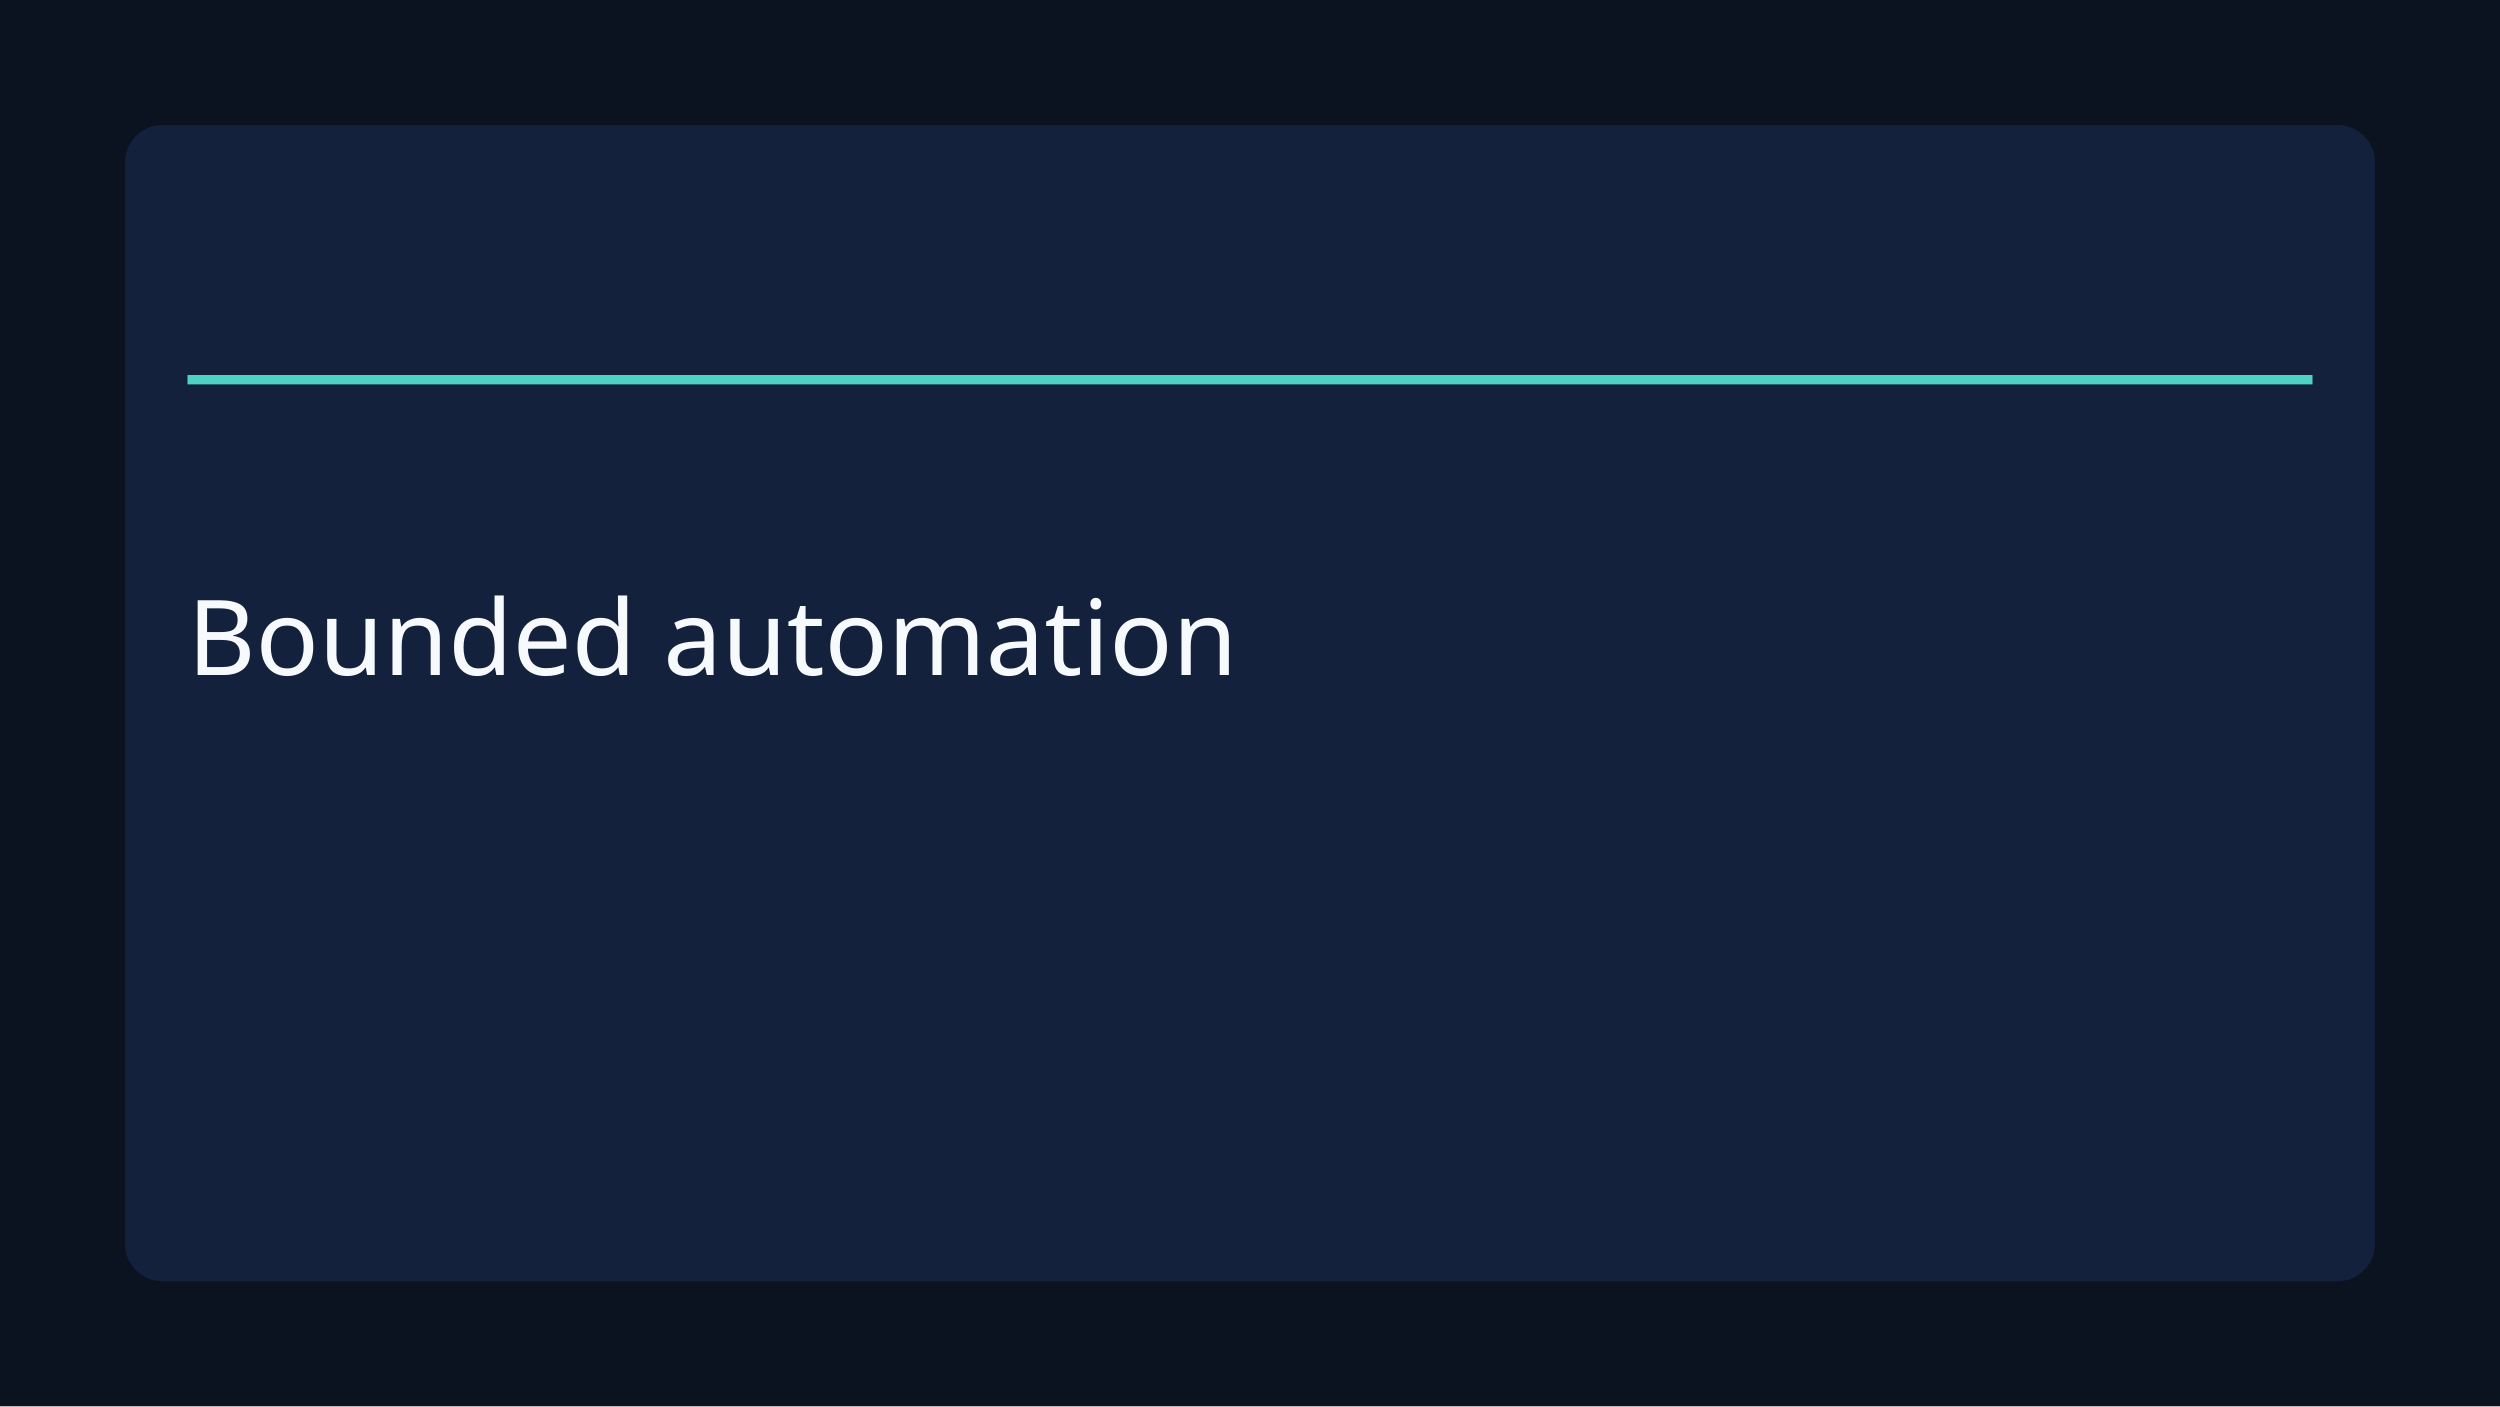
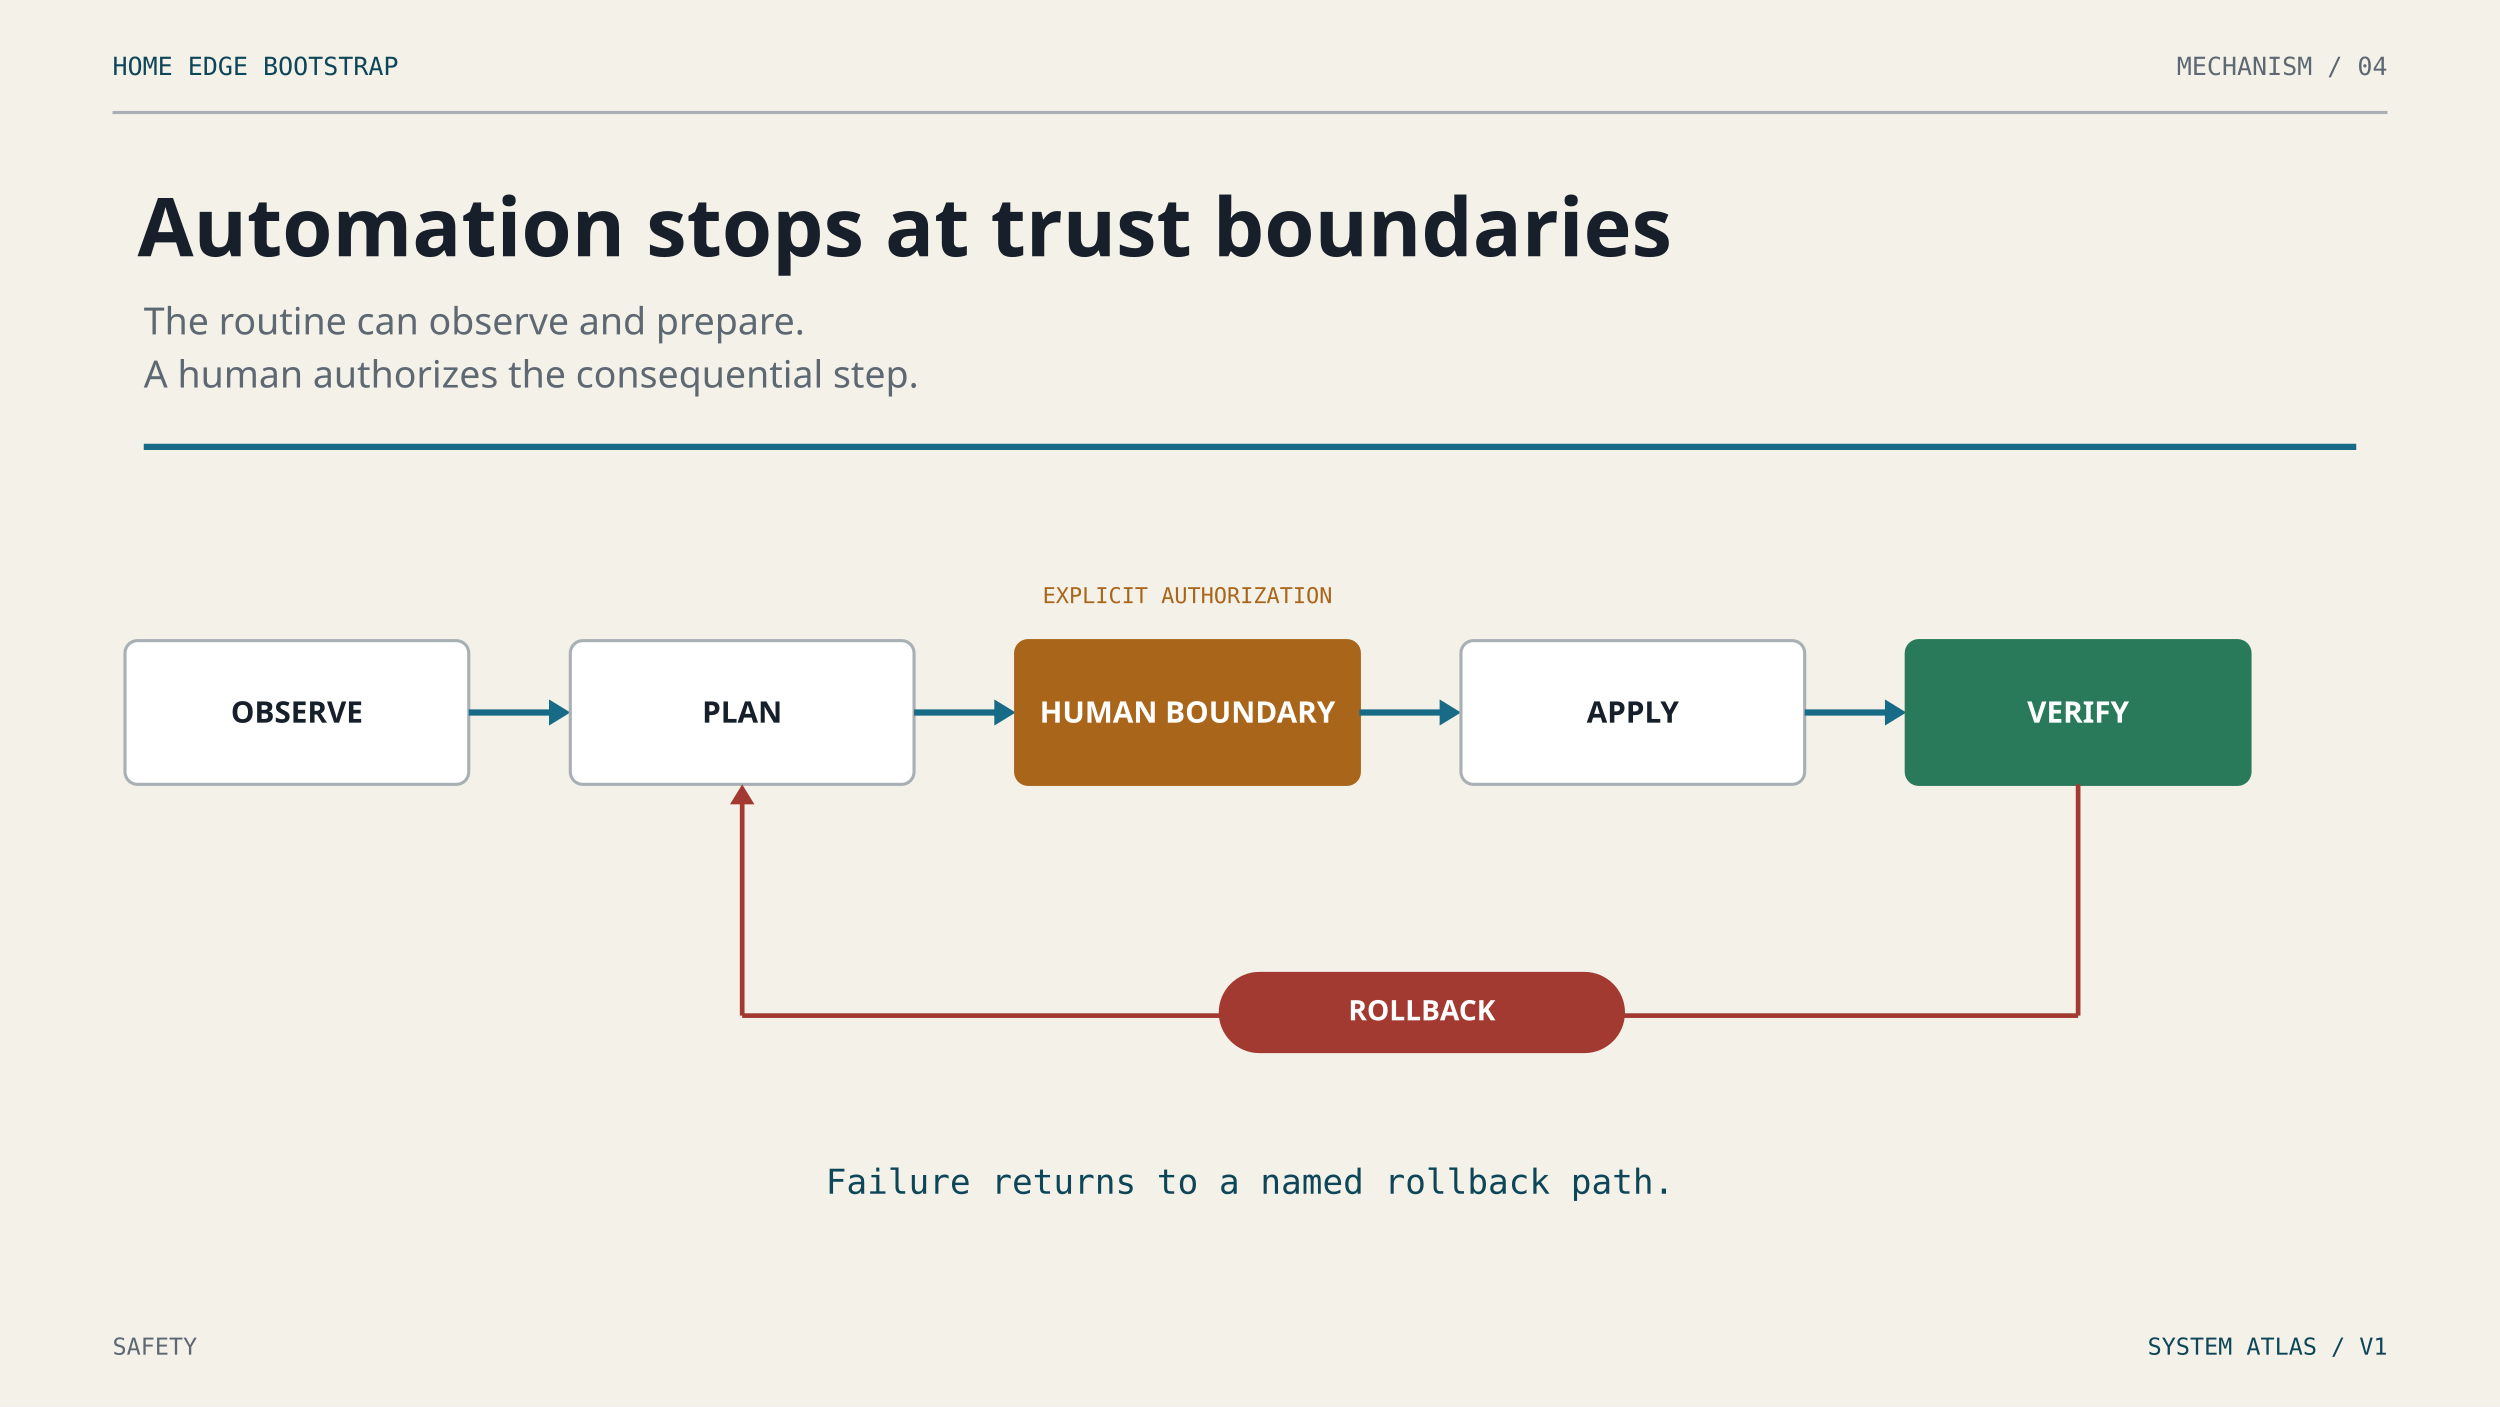
- <svg xmlns="http://www.w3.org/2000/svg" viewBox="0 0 1600 900" role="img" aria-label="Safety card showing plan, confirmation, apply, verification, and rollback as a bounded loop.">
-   <rect width="1600" height="900" fill="#0B1220" />
-   <rect x="80" y="80" width="1440" height="740" rx="24" fill="#14213D" />
-   <path d="M120 243 H1480" stroke="#4FD1C5" stroke-width="6" />
-   <text x="120" y="432" fill="#F7FAFC" font-family="sans-serif" font-size="67">Bounded automation</text>
+ <svg xmlns="http://www.w3.org/2000/svg" viewBox="0 0 1600 900" role="img" data-asset-id="en-safety" data-visual-system="system-atlas/v1">
+   <g id="background">
+     <rect width="1600" height="900" fill="#F4F1E8" />
+   </g>
+   <g id="content">
+     <text x="72" y="48" fill="#0D4658" font-family="Consolas" font-size="16" font-weight="400" text-anchor="start">HOME EDGE BOOTSTRAP</text>
+     <text x="1528" y="48" fill="#5E6872" font-family="Consolas" font-size="16" font-weight="400" text-anchor="end">MECHANISM / 04</text>
+     <line x1="72" y1="72" x2="1528" y2="72" stroke="#A9B0B4" stroke-width="2" />
+     <text x="72" y="867" fill="#5E6872" font-family="Consolas" font-size="15" font-weight="400" text-anchor="start">SAFETY</text>
+     <text x="1528" y="867" fill="#0D4658" font-family="Consolas" font-size="15" font-weight="400" text-anchor="end">SYSTEM ATLAS / V1</text>
+     <text x="88" y="164" fill="#17202A" font-family="Segoe UI" font-size="52" font-weight="700" text-anchor="start">Automation stops at trust boundaries</text>
+     <text x="92" y="214" fill="#5E6872" font-family="Segoe UI" font-size="24" font-weight="400" text-anchor="start">The routine can observe and prepare.</text>
+     <text x="92" y="248" fill="#5E6872" font-family="Segoe UI" font-size="24" font-weight="400" text-anchor="start">A human authorizes the consequential step.</text>
+     <line x1="92" y1="286" x2="1508" y2="286" stroke="#176B87" stroke-width="4" />
+     <g id="bounded-loop">
+       <rect x="80" y="410" width="220" height="92" fill="#FFFFFF" stroke="#A9B0B4" stroke-width="2" rx="8" />
+       <text x="190" y="462.5" fill="#17202A" font-family="Segoe UI" font-size="19" font-weight="700" text-anchor="middle">OBSERVE</text>
+       <line x1="300" y1="456" x2="356.2" y2="456" stroke="#176B87" stroke-width="4" />
+       <polygon points="365,456 351.36,464.363 351.36,447.637" fill="#176B87" />
+       <rect x="365" y="410" width="220" height="92" fill="#FFFFFF" stroke="#A9B0B4" stroke-width="2" rx="8" />
+       <text x="475" y="462.5" fill="#17202A" font-family="Segoe UI" font-size="19" font-weight="700" text-anchor="middle">PLAN</text>
+       <line x1="585" y1="456" x2="641.2" y2="456" stroke="#176B87" stroke-width="4" />
+       <polygon points="650,456 636.36,464.363 636.36,447.637" fill="#176B87" />
+       <rect x="650" y="410" width="220" height="92" fill="#A9651A" stroke="#A9651A" stroke-width="2" rx="8" />
+       <text x="760" y="462.5" fill="#FFFFFF" font-family="Segoe UI" font-size="19" font-weight="700" text-anchor="middle">HUMAN BOUNDARY</text>
+       <line x1="870" y1="456" x2="926.2" y2="456" stroke="#176B87" stroke-width="4" />
+       <polygon points="935,456 921.36,464.363 921.36,447.637" fill="#176B87" />
+       <rect x="935" y="410" width="220" height="92" fill="#FFFFFF" stroke="#A9B0B4" stroke-width="2" rx="8" />
+       <text x="1045" y="462.5" fill="#17202A" font-family="Segoe UI" font-size="19" font-weight="700" text-anchor="middle">APPLY</text>
+       <line x1="1155" y1="456" x2="1211.2" y2="456" stroke="#176B87" stroke-width="4" />
+       <polygon points="1220,456 1206.36,464.363 1206.36,447.637" fill="#176B87" />
+       <rect x="1220" y="410" width="220" height="92" fill="#287A5A" stroke="#287A5A" stroke-width="2" rx="8" />
+       <text x="1330" y="462.5" fill="#FFFFFF" font-family="Segoe UI" font-size="19" font-weight="700" text-anchor="middle">VERIFY</text>
+       <text x="760" y="386" fill="#A9651A" font-family="Consolas" font-size="14" font-weight="400" text-anchor="middle">EXPLICIT AUTHORIZATION</text>
+       <line x1="1330" y1="502" x2="1330" y2="650" stroke="#A33A32" stroke-width="3" />
+       <line x1="1330" y1="650" x2="475" y2="650" stroke="#A33A32" stroke-width="3" />
+       <line x1="475" y1="650" x2="475" y2="510.25" stroke="#A33A32" stroke-width="3" />
+       <polygon points="475,502 482.84,514.788 467.16,514.788" fill="#A33A32" />
+       <rect x="780" y="622" width="260" height="52" fill="#A33A32" rx="26" />
+       <text x="910" y="653" fill="#FFFFFF" font-family="Segoe UI" font-size="18" font-weight="700" text-anchor="middle">ROLLBACK</text>
+       <text x="800" y="764" fill="#0D4658" font-family="Consolas" font-size="22" font-weight="400" text-anchor="middle">Failure returns to a named rollback path.</text>
+     </g>
+   </g>
</svg>
